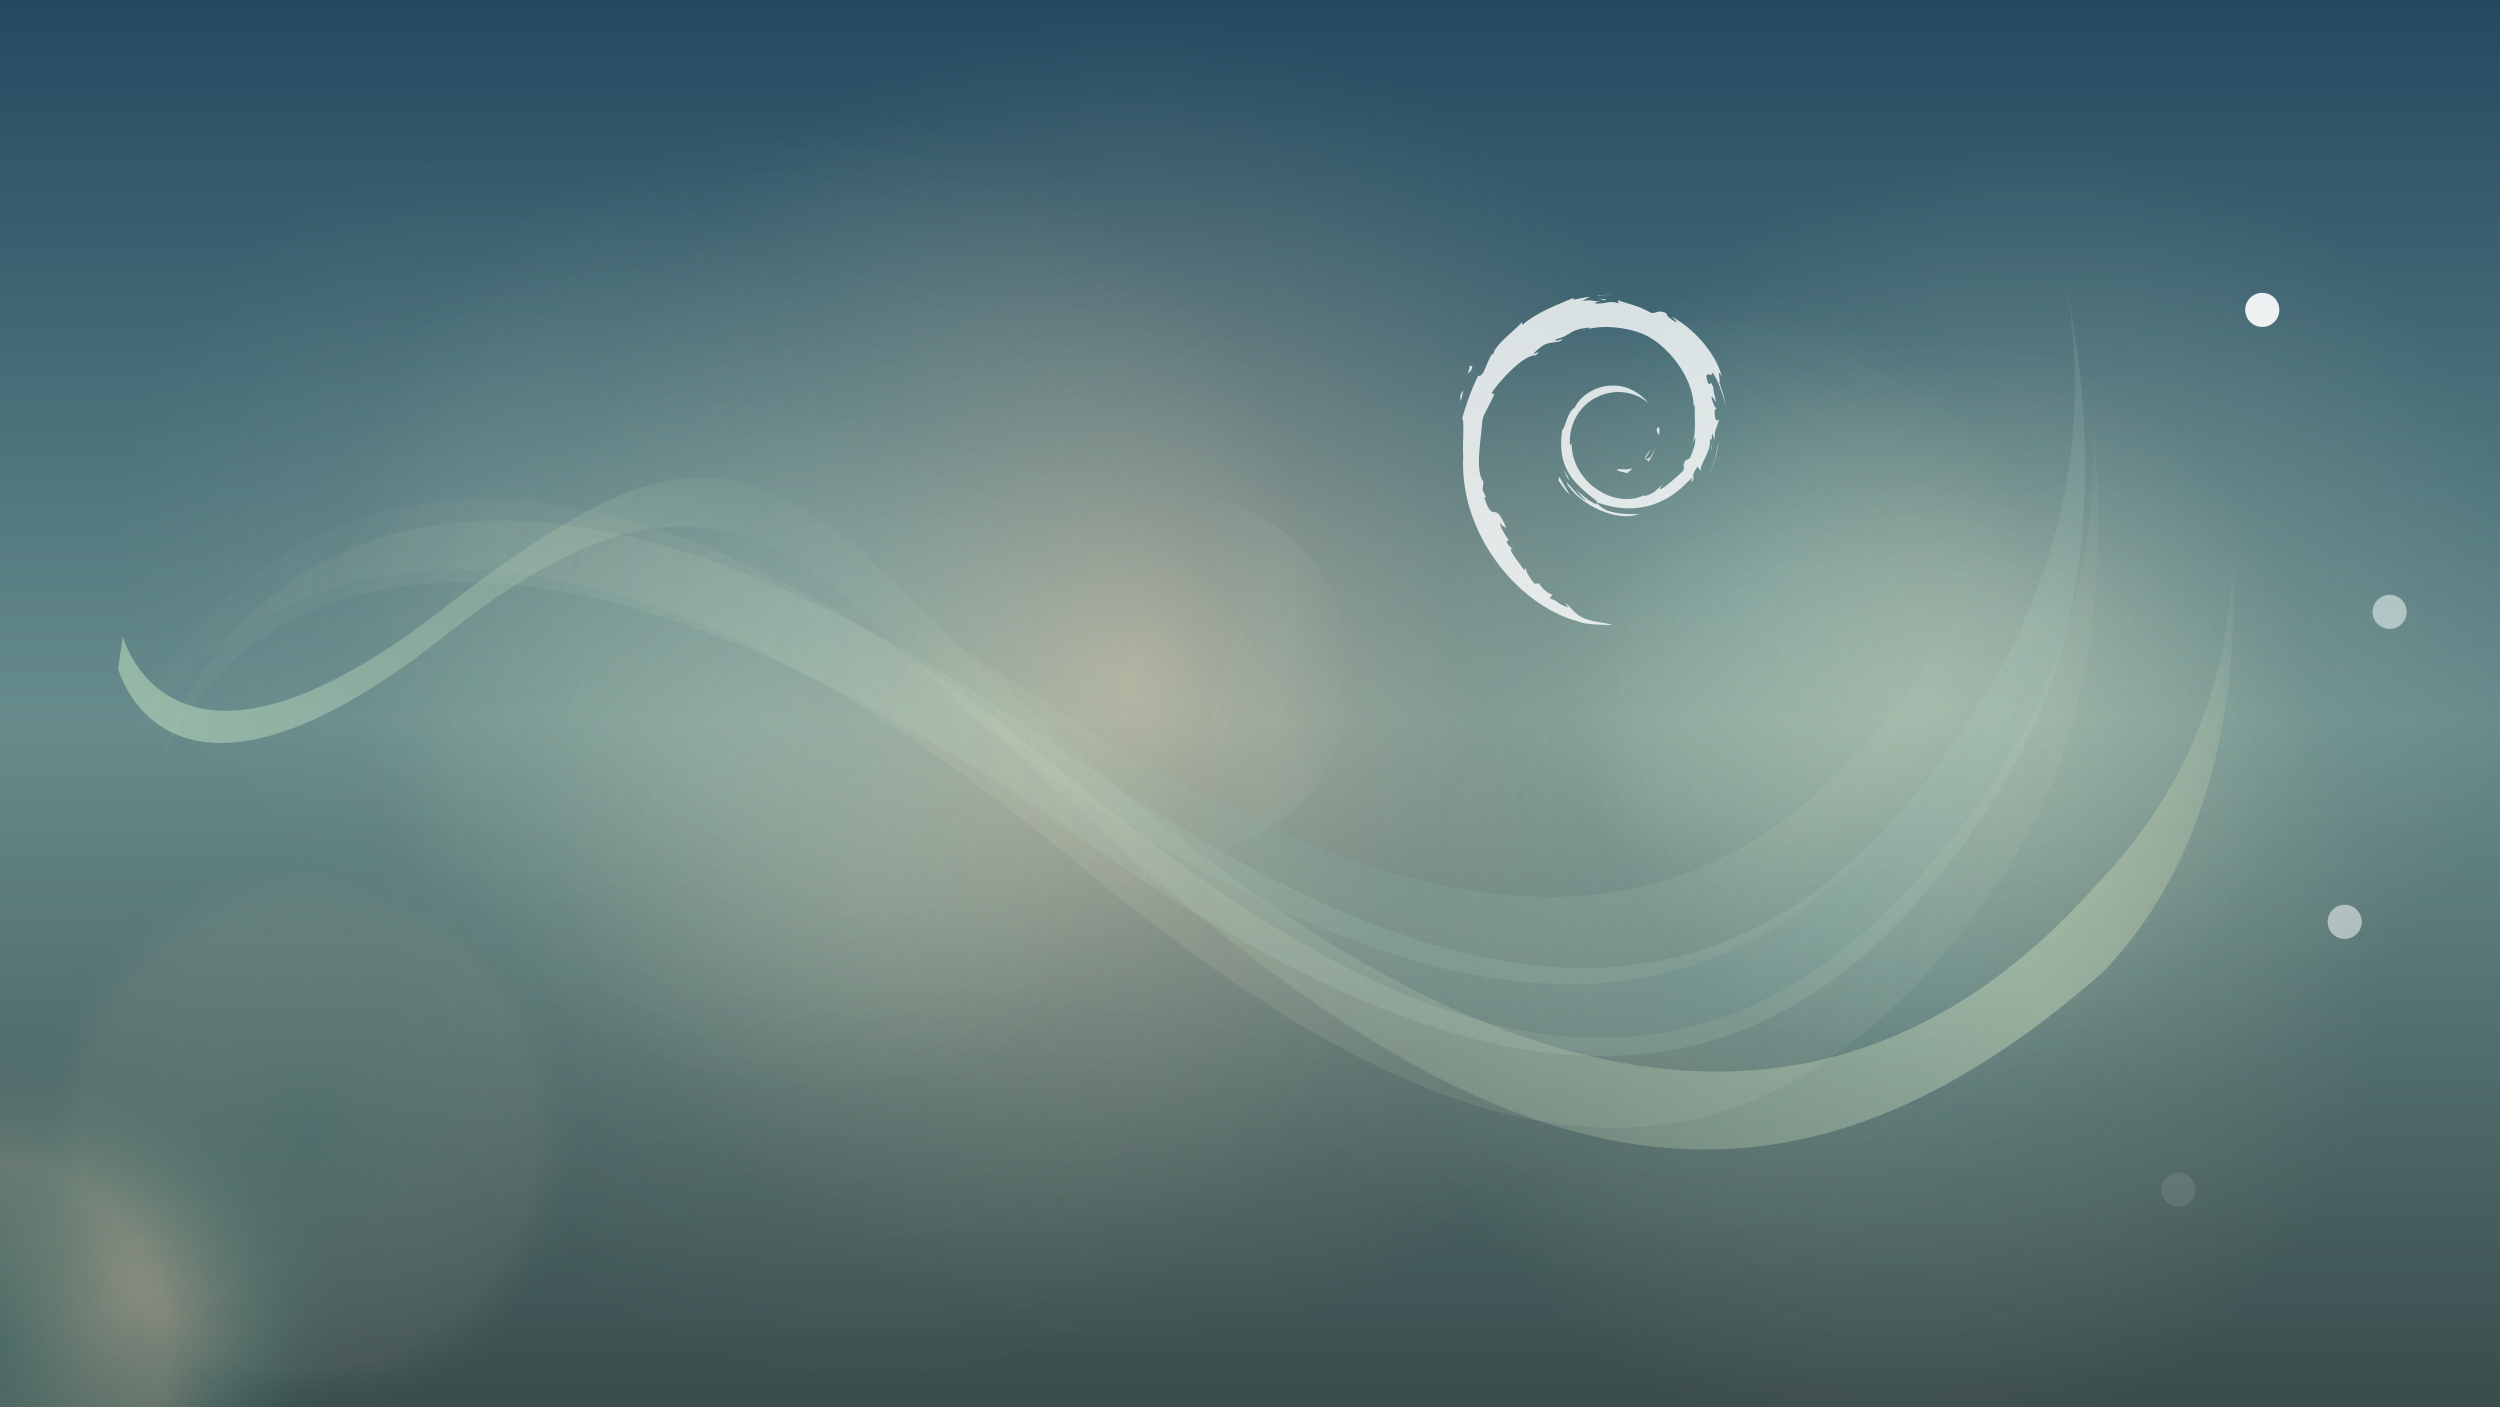
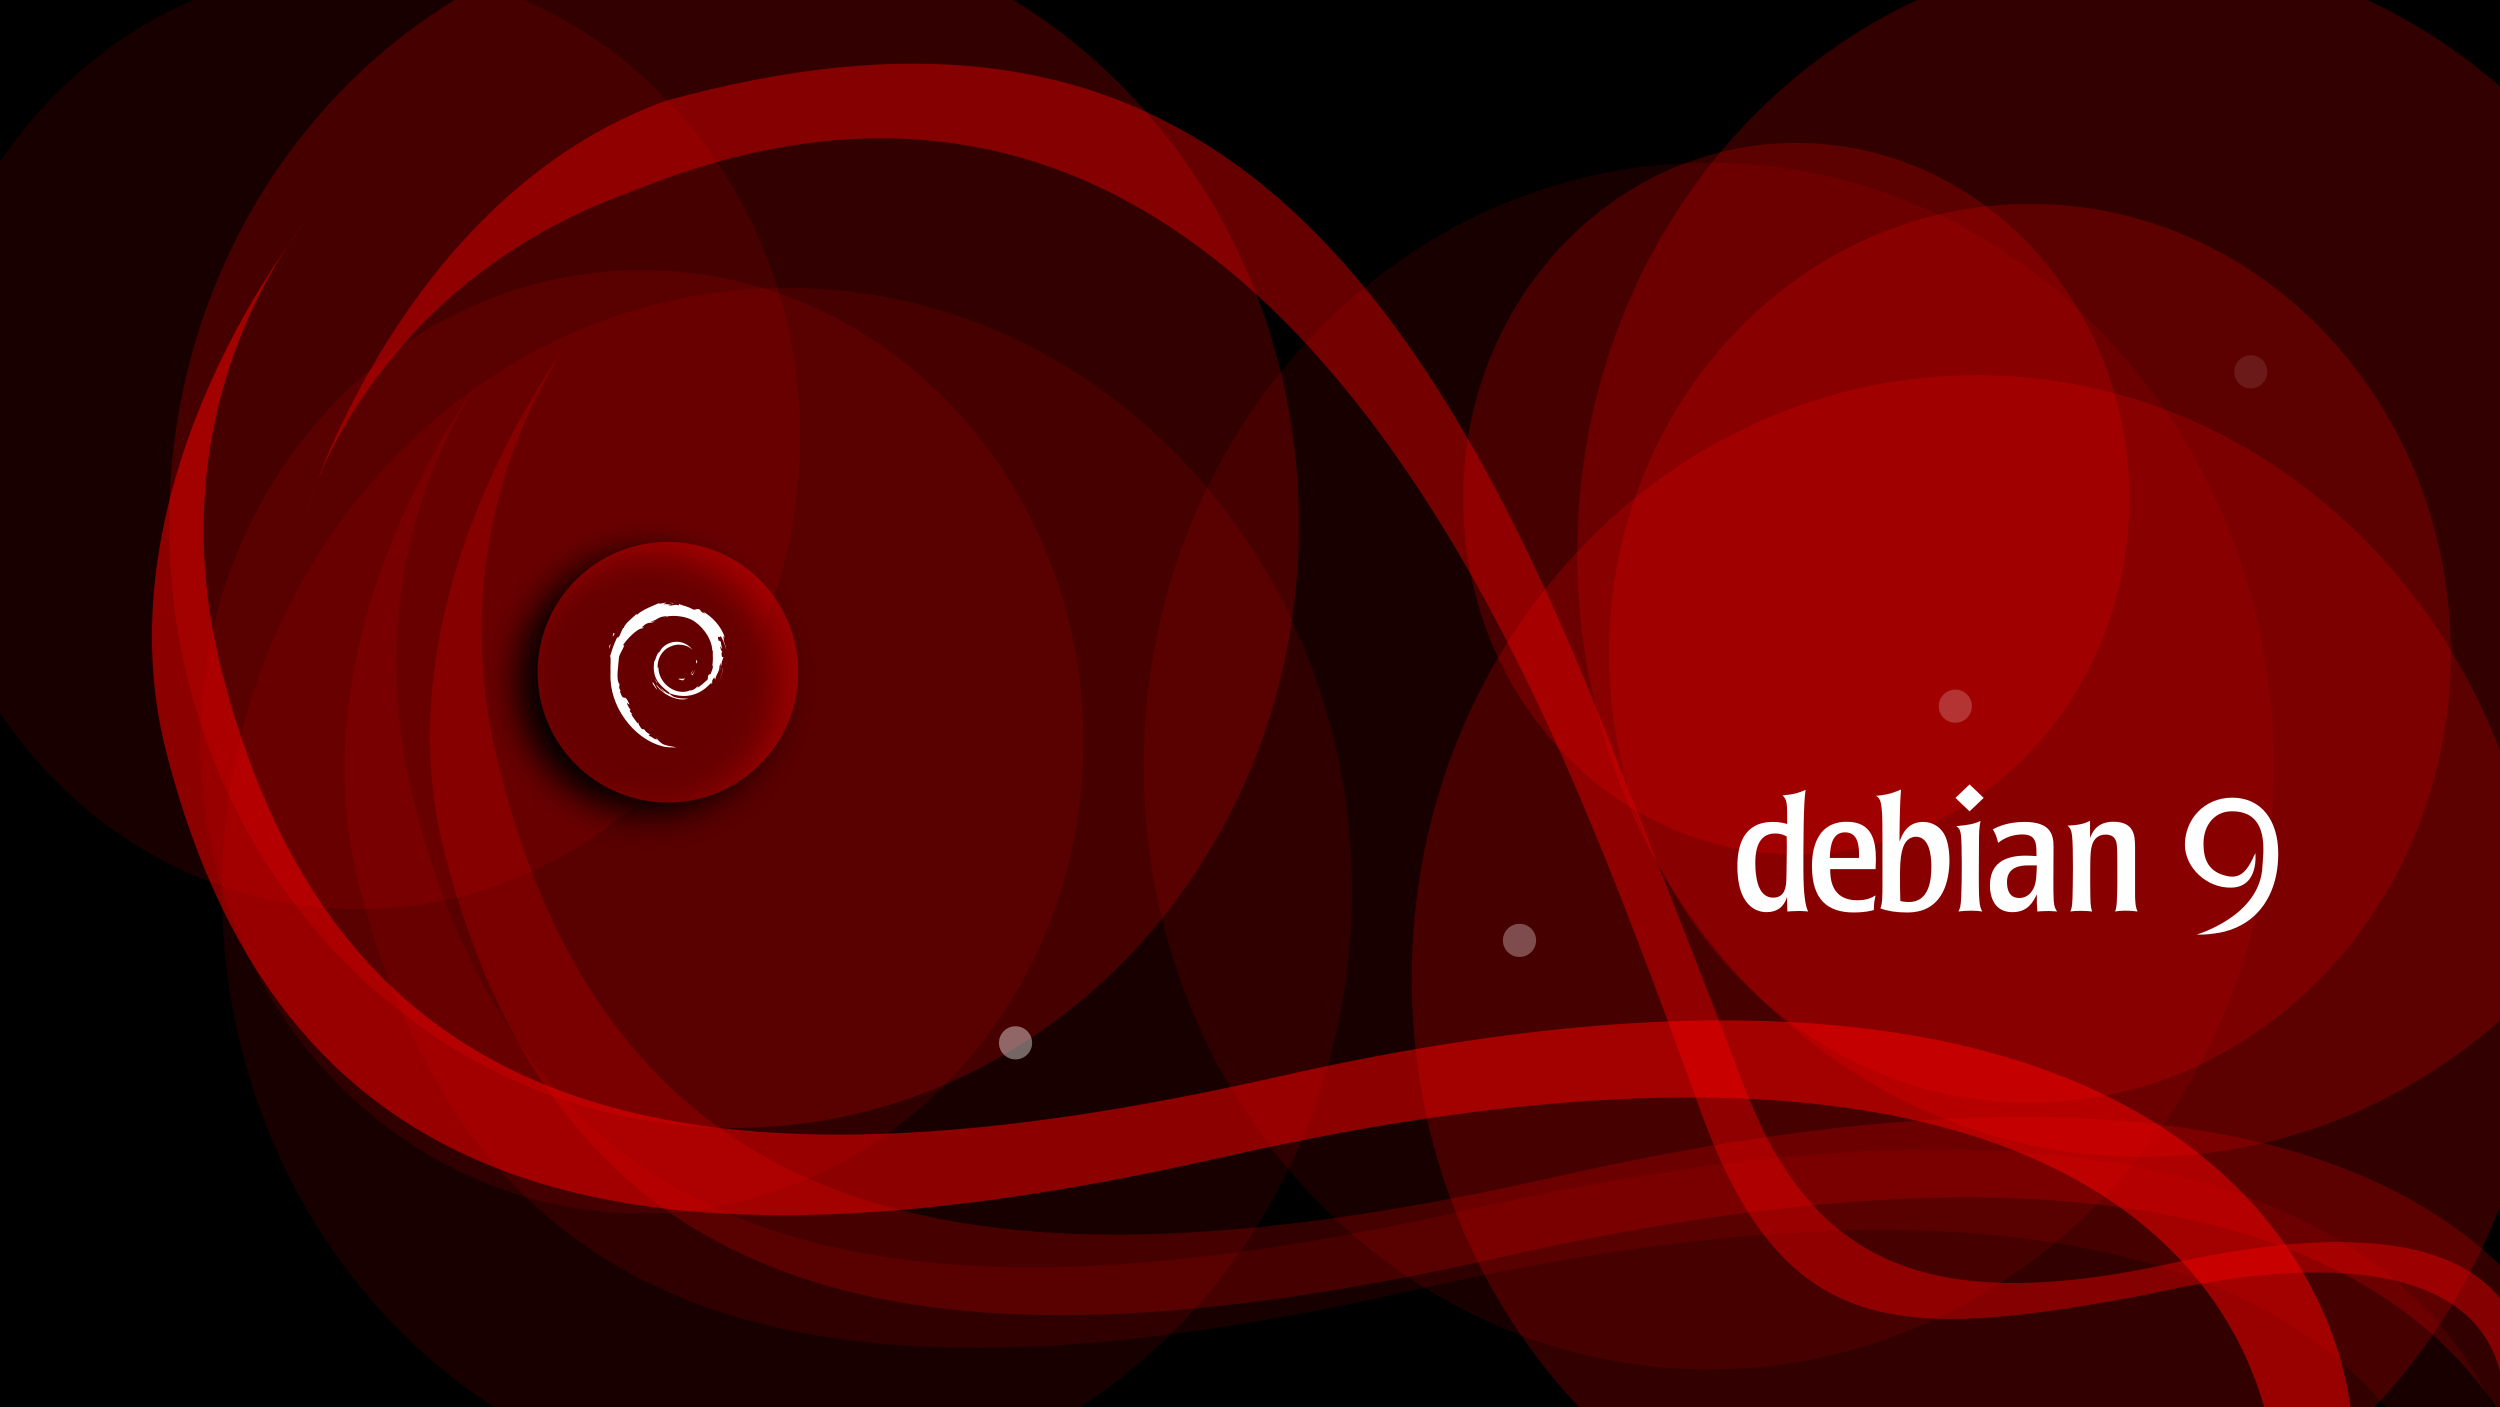
- <svg xmlns="http://www.w3.org/2000/svg" version="1.1" id="root" x="0px" y="0px" width="1920" height="1080" viewBox="0 0 1920 1080" enable-background="new 0 0 1920 1080" xml:space="preserve">
-   <defs id="defs4577" />
-   <g display="none" id="g4465" style="display:none;opacity:0.5" transform="translate(0.7542121,-0.7523034)">
-     <rect x="1020.368" y="292.374" display="inline" width="227.175" height="82.924" id="rect4467" style="display:inline;fill:none" />
-     <text transform="translate(1020.371,356.9102)" display="inline" font-size="86.625" id="text4469" style="font-size:86.625px;font-family:Poppl-Laudatio-Condensed;display:inline;fill:#ffffff">debian</text>
-     <rect x="1020.368" y="376.036" display="inline" width="134.293" height="36.896" id="rect4471" style="display:inline;fill:none" />
-     <text transform="translate(1020.371,397.5488)" display="inline" font-size="28.875" id="text4473" style="font-size:28.875px;font-family:Poppl-Laudatio-Condensed;display:inline;fill:#ffffff">GNU/Linux</text>
+ <svg xmlns="http://www.w3.org/2000/svg" version="1.1" id="root" x="0px" y="0px" width="2048" height="1152" viewBox="0 0 1920 1080" enable-background="new 0 0 1920 1080" xml:space="preserve">
+   <defs id="defs188">
+     <filter style="color-interpolation-filters:sRGB" id="filter992" x="-0.156" width="1.312" y="-0.156" height="1.312">
+       <feGaussianBlur stdDeviation="13.01" id="feGaussianBlur994" />
+     </filter>
+   </defs>
+   <g id="background" style="fill:#000000;fill-opacity:1">
+     <g id="background_1_" style="fill:#000000;fill-opacity:1">
+       <linearGradient id="SVGID_1_" gradientUnits="userSpaceOnUse" x1="-1423.411" y1="-3714.993" x2="-1423.412" y2="-2611.604" gradientTransform="translate(2381.039,3709.038)">
+         <stop offset="0" style="stop-color:#133356" id="stop6" />
+         <stop offset="0.502" style="stop-color:#7C9999" id="stop8" />
+         <stop offset="1" style="stop-color:#333333" id="stop10" />
+       </linearGradient>
+       <rect x="-9.36" y="-8.61" width="1933.976" height="1105.453" id="rect12" style="fill:#000000;fill-opacity:1" />
+     </g>
+     <g id="Layer_4" style="fill:#000000;fill-opacity:1">
+       <radialGradient id="SVGID_2_" cx="-1527.168" cy="-2837.252" r="916.006" gradientTransform="matrix(1.0299,0,0,1.0518,2440.248,3498.963)" gradientUnits="userSpaceOnUse">
+         <stop offset="0" style="stop-color:#E4C8A5;stop-opacity:0.5" id="stop16" />
+         <stop offset="0.143" style="stop-color:#AEAB93;stop-opacity:0.437" id="stop18" />
+         <stop offset="0.38" style="stop-color:#587E77;stop-opacity:0.333" id="stop20" />
+         <stop offset="0.488" style="stop-color:#366C6C;stop-opacity:0.286" id="stop22" />
+       </radialGradient>
+       <rect x="-9.36" y="-7.921" width="1933.976" height="1104.42" id="rect24" style="fill:#000000;fill-opacity:1" />
+     </g>
  </g>
-   <linearGradient id="SVGID_12_" gradientUnits="userSpaceOnUse" x1="209.129" y1="1119.168" x2="1577.872" y2="1119.168" gradientTransform="matrix(0.9907,-0.4864,0.4732,0.9638,-451.6389,-64.9346)">
-     <stop offset="0" style="stop-color:#ABCCB3;stop-opacity:0.7" id="stop4478" />
-     <stop offset="0.33" style="stop-color:#B4CFB5;stop-opacity:0.05" id="stop4480" />
-     <stop offset="0.803" style="stop-color:#C1D4B7;stop-opacity:0.5" id="stop4482" />
-     <stop offset="1" style="stop-color:#FEF9C8;stop-opacity:0" id="stop4484" />
-   </linearGradient>
-   <g id="g4799" transform="matrix(1.000005,0,0,1.000005,-0.2499979,-0.7554034)">
-     <g id="Layer_1">
-       <g id="background_1_">
-         <linearGradient gradientTransform="matrix(1,0,0,-1,2258.5,2151.398)" y2="1001.312" x2="-1297.709" y1="2199.077" x1="-1297.708" gradientUnits="userSpaceOnUse" id="SVGID_1_">
-           <stop id="stop4372" style="stop-color:#133356" offset="0" />
-           <stop id="stop4374" style="stop-color:#7C9999" offset="0.502" />
-           <stop id="stop4376" style="stop-color:#333333" offset="1" />
-         </linearGradient>
-         <rect id="rect4378" height="1200.004" width="1921.5" y="-50.564" x="0.041" style="fill:url(#SVGID_1_)" />
-       </g>
-       <g id="Layer_4">
-         <radialGradient gradientUnits="userSpaceOnUse" gradientTransform="matrix(0.9956,0,0,-1.1148,2256.859,2168.624)" r="942.224" cy="1478.511" cx="-1392.737" id="SVGID_2_">
-           <stop id="stop4382" style="stop-color:#E4C8A5;stop-opacity:0.5" offset="0" />
-           <stop id="stop4384" style="stop-color:#AEAB93;stop-opacity:0.437" offset="0.143" />
-           <stop id="stop4386" style="stop-color:#587E77;stop-opacity:0.333" offset="0.38" />
-           <stop id="stop4388" style="stop-color:#366C6C;stop-opacity:0.286" offset="0.488" />
-         </radialGradient>
-         <rect id="rect4390" height="1204.069" width="1923" y="-49.444" x="-1.459" style="fill:url(#SVGID_2_)" />
-       </g>
+   <g id="glows" transform="matrix(1.190698,0,0,1.271629,-227.9074,-141.7818)" style="opacity:1;fill:#ff0000;fill-opacity:1">
+     <radialGradient id="SVGID_3_" cx="-880.329" cy="-3202.961" r="271.44" gradientTransform="translate(2381.039,3709.038)" gradientUnits="userSpaceOnUse">
+       <stop offset="0" style="stop-color:#FFFCDD" id="stop28" />
+       <stop offset="1" style="stop-color:#FEF9C8;stop-opacity:0" id="stop30" />
+     </radialGradient>
+     <circle enable-background="new    " cx="1500.71" cy="506.077" r="271.441" id="circle32" style="opacity:0.2;fill:#ff0000;fill-opacity:1" />
+     <radialGradient id="SVGID_4_" cx="-1031.077" cy="-3296.374" r="214.852" gradientTransform="translate(2381.039,3709.038)" gradientUnits="userSpaceOnUse">
+       <stop offset="0" style="stop-color:#99CCCC" id="stop35" />
+       <stop offset="1" style="stop-color:#FEF9C8;stop-opacity:0" id="stop37" />
+     </radialGradient>
+     <circle enable-background="new    " cx="1349.963" cy="412.664" r="214.853" id="circle39" style="opacity:0.2;fill:#ff0000;fill-opacity:1" />
+     <radialGradient id="SVGID_5_" cx="-1958.456" cy="-3333.318" r="284.85" gradientTransform="translate(2381.039,3709.038)" gradientUnits="userSpaceOnUse">
+       <stop offset="0" style="stop-color:#FFFCDD" id="stop42" />
+       <stop offset="1" style="stop-color:#FEF9C8;stop-opacity:0" id="stop44" />
+     </radialGradient>
+     <circle enable-background="new    " cx="422.583" cy="375.72" r="284.85" id="circle46" style="opacity:0.1;fill:#ff0000;fill-opacity:1" />
+     <radialGradient id="SVGID_6_" cx="-1775.687" cy="-3149.533" r="284.85" gradientTransform="translate(2381.039,3709.038)" gradientUnits="userSpaceOnUse">
+       <stop offset="0" style="stop-color:#FFFCDD" id="stop49" />
+       <stop offset="1" style="stop-color:#FEF9C8;stop-opacity:0" id="stop51" />
+     </radialGradient>
+     <circle enable-background="new    " cx="605.352" cy="559.505" r="284.85" id="circle53" style="opacity:0.1;fill:#ff0000;fill-opacity:1" />
+     <radialGradient id="SVGID_7_" cx="-1682.033" cy="-3059.282" r="364.403" gradientTransform="translate(2381.039,3709.038)" gradientUnits="userSpaceOnUse">
+       <stop offset="0" style="stop-color:#FFFCDD" id="stop56" />
+       <stop offset="1" style="stop-color:#FEF9C8;stop-opacity:0" id="stop58" />
+     </radialGradient>
+     <circle enable-background="new    " cx="699.006" cy="649.756" r="364.403" id="circle60" style="opacity:0.1;fill:#ff0000;fill-opacity:1" />
+     <radialGradient id="SVGID_8_" cx="-1087.554" cy="-3134.885" r="364.402" gradientTransform="translate(2381.039,3709.038)" gradientUnits="userSpaceOnUse">
+       <stop offset="0" style="stop-color:#FFFCDD" id="stop63" />
+       <stop offset="1" style="stop-color:#FEF9C8;stop-opacity:0" id="stop65" />
+     </radialGradient>
+     <path enable-background="new    " d="m 1293.485,209.751 c 201.253,0 364.401,163.145 364.401,364.402 0,201.259 -163.148,364.401 -364.401,364.401 -201.253,0 -364.402,-163.146 -364.402,-364.399 0,-201.257 163.149,-364.404 364.402,-364.404 z" id="path67" style="opacity:0.1;fill:#ff0000;fill-opacity:1" />
+     <radialGradient id="SVGID_9_" cx="-1716.201" cy="-3280.709" r="364.402" gradientTransform="translate(2381.039,3709.038)" gradientUnits="userSpaceOnUse">
+       <stop offset="0" style="stop-color:#99CCCC" id="stop70" />
+       <stop offset="1" style="stop-color:#FEF9C8;stop-opacity:0" id="stop72" />
+     </radialGradient>
+     <circle enable-background="new    " cx="664.839" cy="428.329" r="364.402" id="circle74" style="opacity:0.2;fill:#ff0000;fill-opacity:1" />
+     <radialGradient id="SVGID_10_" cx="-807.9" cy="-3263.21" r="364.403" gradientTransform="translate(2381.039,3709.038)" gradientUnits="userSpaceOnUse">
+       <stop offset="0" style="stop-color:#FFFCDD" id="stop77" />
+       <stop offset="1" style="stop-color:#FEF9C8;stop-opacity:0" id="stop79" />
+     </radialGradient>
+     <circle enable-background="new    " cx="1573.139" cy="445.828" r="364.403" id="circle81" style="opacity:0.2;fill:#ff0000;fill-opacity:1" />
+     <radialGradient id="SVGID_11_" cx="-914.674" cy="-3006.559" r="364.402" gradientTransform="translate(2381.039,3709.038)" gradientUnits="userSpaceOnUse">
+       <stop offset="0" style="stop-color:#99CCCC" id="stop84" />
+       <stop offset="1" style="stop-color:#FEF9C8;stop-opacity:0" id="stop86" />
+     </radialGradient>
+     <circle enable-background="new    " cx="1466.365" cy="702.48" r="364.402" id="circle88" style="opacity:0.2;fill:#ff0000;fill-opacity:1" />
+   </g>
+   <g id="octopus_1_" style="fill:#ff0000;fill-opacity:1">
+     <radialGradient id="SVGID_12_" cx="13584.957" cy="3721.352" r="684.922" gradientTransform="rotate(180,7343.162,2240.189)" gradientUnits="userSpaceOnUse">
+       <stop offset="0" style="stop-color:#BCCCB3" id="stop92" />
+       <stop offset="1" style="stop-color:#FEF9C8;stop-opacity:0" id="stop94" />
+     </radialGradient>
+     <path enable-background="new    " d="m 383.459,270.992 c 0,0 -161.611,198.069 -107.826,408.315 90.922,355.392 366.209,412.201 812.128,311.096 785.779,-178.168 812.933,219.711 807.101,256.653 l 42.657,-61.847 C 1943.352,1148.267 1916.192,750.395 1130.42,928.555 684.498,1029.661 409.211,972.856 318.292,617.46 264.508,407.218 383.459,270.992 383.459,270.992" id="path96" style="opacity:0.1;fill:#ff0000;fill-opacity:1" />
+     <radialGradient id="SVGID_13_" cx="13381.236" cy="3981.431" r="1372.653" gradientTransform="rotate(180,7343.162,2240.189)" gradientUnits="userSpaceOnUse">
+       <stop offset="0" style="stop-color:#BCCCB3" id="stop99" />
+       <stop offset="1" style="stop-color:#FEF9C8;stop-opacity:0" id="stop101" />
+     </radialGradient>
+     <path enable-background="new    " d="m 235.482,169.127 c 0,0 -161.611,198.072 -107.828,408.317 90.921,355.39 366.207,412.199 812.131,311.095 785.769,-178.168 812.931,219.709 807.098,256.652 l 55.174,-5.571 C 1829.435,1077.132 1768.213,648.53 982.444,826.692 536.521,927.798 261.235,870.987 170.316,515.596 116.531,305.353 235.482,169.127 235.482,169.127" id="path103" style="opacity:0.5;fill:#ff0000;fill-opacity:1" />
+     <radialGradient id="SVGID_14_" cx="13519.34" cy="3746.436" r="684.921" gradientTransform="rotate(180,7343.162,2240.189)" gradientUnits="userSpaceOnUse">
+       <stop offset="0" style="stop-color:#BCCCB3" id="stop106" />
+       <stop offset="1" style="stop-color:#FEF9C8;stop-opacity:0" id="stop108" />
+     </radialGradient>
+     <path enable-background="new    " d="m 449.079,245.911 c 0,0 -161.611,198.073 -107.828,408.314 90.922,355.394 366.208,412.199 812.128,311.096 785.771,-178.162 812.933,219.709 807.1,256.651 l 42.658,-61.839 C 2008.97,1123.191 1981.81,725.311 1196.038,903.479 750.117,1004.585 474.83,947.774 383.911,592.384 330.127,382.135 449.079,245.911 449.079,245.911" id="path110" style="opacity:0.2;fill:#ff0000;fill-opacity:1" />
+     <linearGradient id="SVGID_15_" gradientUnits="userSpaceOnUse" x1="12747.42" y1="3910.324" x2="14452.203" y2="3910.324" gradientTransform="rotate(180,7343.162,2240.189)">
+       <stop offset="0" style="stop-color:#ABCCB3;stop-opacity:0.7" id="stop113" />
+       <stop offset="0.33" style="stop-color:#B4CFB5;stop-opacity:0.05" id="stop115" />
+       <stop offset="0.803" style="stop-color:#C1D4B7;stop-opacity:0.5" id="stop117" />
+       <stop offset="1" style="stop-color:#FEF9C8;stop-opacity:0" id="stop119" />
+     </linearGradient>
+     <path enable-background="new    " d="m 234.122,395.557 c 0,0 46.072,-174.883 250.301,-248.261 380.134,-155.523 599.966,158.606 731.945,472.082 11.666,27.705 40.83,97.698 88.949,231.851 63.561,177.193 150.193,179.351 342.267,143.215 296.29,-67.183 276.379,82.848 274.173,96.779 l 16.085,-23.315 c 2.208,-13.928 22.115,-163.959 -274.173,-96.784 -183.259,39.2 -272.41,-1.188 -323.818,-135.941 C 1288.439,700.437 1285.274,695.391 1236.78,571.259 1070.404,145.353 879.534,-23.687 511.697,77.291 307.473,150.671 234.122,395.557 234.122,395.557" id="path121" style="opacity:0.4;fill:#ff0000;fill-opacity:1" />
+   </g>
+   <g id="rounds">
+     <path stroke-miterlimit="10" d="M 1234.628,684.753" id="path124" style="fill:none;stroke:#ffffff;stroke-width:2;stroke-miterlimit:10" />
+     <circle enable-background="new    " cx="1166.981" cy="722.208" r="12.742" id="circle126" style="opacity:0.3;fill:#ffffff" />
+     <circle enable-background="new    " cx="1501.709" cy="542.349" r="12.744" id="circle128" style="opacity:0.2;fill:#ffffff" />
+     <circle enable-background="new    " cx="1728.585" cy="285.548" r="12.742" id="circle130" style="opacity:0.1;fill:#ffffff" />
+     <circle enable-background="new    " cx="779.931" cy="800.892" r="12.743" id="circle132" style="opacity:0.4;fill:#ffffff" />
+   </g>
+   <circle style="opacity:1;fill:#000000;fill-opacity:1;stroke-width:0.7;filter:url(#filter992)" id="circle135-3" r="100.076" cy="524.412" cx="497.669" enable-background="new    " />
+   <circle style="opacity:0.4;fill:#fe0000;stroke-width:0.7;fill-opacity:1" id="circle135" r="100.076" cy="516.28" cx="512.941" enable-background="new    " />
+   <g enable-background="new    " id="logo_1_" transform="matrix(0.7,0,0,0.7,153.8823,154.884)">
+     <path style="fill:#ffffff" id="path138" d="m 525.504,523.351 c -2.653,0.029 0.502,1.357 3.967,1.893 0.96,-0.75 1.823,-1.502 2.596,-2.239 -2.153,0.533 -4.348,0.547 -6.563,0.346" />
+     <path style="fill:#ffffff" id="path140" d="m 539.746,519.8 c 1.59,-2.186 2.735,-4.57 3.139,-7.038 -0.357,1.762 -1.309,3.273 -2.207,4.881 -4.962,3.133 -0.467,-1.847 -0.013,-3.747 -5.321,6.715 -0.726,4.026 -0.919,5.904" />
+     <path style="fill:#ffffff" id="path142" d="m 545.007,506.114 c 0.323,-4.777 -0.938,-3.261 -1.356,-1.445 0.486,0.261 0.879,3.372 1.356,1.445" />
+     <path style="fill:#ffffff" id="path144" d="m 515.438,440.791 c 1.418,0.261 3.062,0.45 2.825,0.791 1.553,-0.348 1.906,-0.654 -2.825,-0.791" />
+     <path style="fill:#ffffff" id="path146" d="m 518.265,441.578 -0.992,0.215 0.93,-0.094 0.062,-0.121" />
+     <path style="fill:#ffffff" id="path148" d="m 562.436,507.93 c 0.15,4.286 -1.255,6.376 -2.532,10.063 l -2.288,1.147 c -1.885,3.65 0.182,2.327 -1.156,5.212 -2.937,2.612 -8.891,8.155 -10.794,8.659 -1.398,-0.032 0.95,-1.646 1.245,-2.277 -3.919,2.693 -3.139,4.036 -9.15,5.683 l -0.178,-0.392 c -14.795,6.962 -35.342,-6.825 -35.078,-25.651 -0.155,1.194 -0.448,0.896 -0.777,1.375 -0.763,-9.683 4.476,-19.405 13.306,-23.385 8.649,-4.274 18.775,-2.532 24.944,3.25 -3.395,-4.451 -10.159,-9.176 -18.167,-8.73 -7.849,0.139 -15.208,5.125 -17.648,10.538 -4.028,2.532 -4.49,9.761 -6.241,11.082 -2.368,17.334 4.436,24.82 15.934,33.635 1.803,1.229 0.507,1.401 0.75,2.33 -3.829,-1.785 -7.312,-4.487 -10.188,-7.793 1.526,2.23 3.18,4.395 5.303,6.096 -3.604,-1.215 -8.415,-8.729 -9.819,-9.03 6.209,11.12 25.175,19.503 35.125,15.333 -4.602,0.173 -10.442,0.096 -15.616,-1.816 -2.167,-1.114 -5.124,-3.423 -4.597,-3.859 13.563,5.064 27.564,3.829 39.306,-5.572 2.988,-2.327 6.251,-6.279 7.191,-6.333 -1.418,2.128 0.243,1.025 -0.848,2.903 2.972,-4.8 -1.293,-1.954 3.07,-8.283 l 1.605,2.219 c -0.603,-3.99 4.957,-8.819 4.388,-15.119 1.277,-1.924 1.418,2.078 0.062,6.502 1.876,-4.917 0.5,-5.693 0.977,-9.762 0.514,1.362 1.201,2.815 1.56,4.253 -1.224,-4.755 1.244,-8 1.862,-10.755 -0.607,-0.266 -1.884,2.092 -2.178,-3.508 0.043,-2.439 0.68,-1.277 0.923,-1.881 -0.475,-0.275 -1.73,-2.145 -2.492,-5.731 0.548,-0.838 1.479,2.181 2.229,2.302 -0.48,-2.848 -1.315,-5.017 -1.354,-7.204 -2.205,-4.598 -0.783,0.619 -2.566,-1.966 -2.34,-7.311 1.941,-1.692 2.24,-5.012 3.544,5.144 5.569,13.112 6.501,16.421 -0.708,-4.027 -1.843,-7.92 -3.257,-11.703 1.073,0.465 -1.744,-8.285 1.397,-2.492 -3.343,-12.336 -14.35,-23.867 -24.461,-29.268 1.236,1.13 2.803,2.551 2.249,2.774 -5.044,-2.99 -4.153,-3.227 -4.88,-4.494 -4.101,-1.672 -4.36,0.139 -7.068,0.008 -7.725,-4.103 -9.215,-3.667 -16.324,-6.23 l 0.321,1.519 c -5.12,-1.711 -5.964,0.635 -11.492,0.006 -0.335,-0.263 1.774,-0.952 3.509,-1.203 -4.95,0.654 -4.719,-0.976 -9.555,0.182 1.191,-0.831 2.45,-1.397 3.727,-2.103 -4.031,0.251 -9.634,2.346 -7.908,0.426 -6.583,2.938 -18.267,7.068 -24.828,13.216 l -0.206,-1.376 c -3.014,3.61 -13.104,10.771 -13.915,15.454 l -0.796,0.182 c -1.559,2.654 -2.572,5.652 -3.821,8.367 -2.045,3.486 -2.999,1.342 -2.705,1.883 -4.024,8.163 -6.018,15.009 -7.751,20.639 1.235,1.84 0.03,11.068 0.496,18.451 -2.014,36.477 25.605,71.918 55.802,80.09 4.424,1.594 10.998,1.529 16.604,1.681 -6.607,-1.884 -7.459,-0.993 -13.894,-3.247 -4.639,-2.186 -5.657,-4.681 -8.946,-7.534 l 1.301,2.294 c -6.445,-2.284 -3.748,-2.819 -8.995,-4.481 l 1.395,-1.806 c -2.086,-0.159 -5.529,-3.519 -6.474,-5.389 l -2.289,0.099 c -2.743,-3.384 -4.211,-5.831 -4.103,-7.724 l -0.749,1.315 c -0.83,-1.438 -10.106,-12.704 -5.289,-10.086 -0.896,-0.816 -2.087,-1.32 -3.379,-3.665 l 0.988,-1.115 c -2.321,-2.977 -4.272,-6.792 -4.112,-8.076 1.236,1.671 2.088,1.978 2.938,2.265 -5.854,-14.5 -6.178,-0.791 -10.596,-14.761 l 0.938,-0.072 c -0.709,-1.087 -1.154,-2.254 -1.727,-3.412 l 0.412,-4.063 c -4.203,-4.859 -1.175,-20.679 -0.567,-29.352 0.421,-3.531 3.504,-7.285 5.853,-13.183 l -1.433,-0.25 c 2.734,-4.767 15.633,-19.181 21.61,-18.447 2.896,-3.625 -0.578,-0.018 -1.146,-0.924 6.359,-6.583 8.361,-4.639 12.646,-5.831 4.633,-2.738 -3.969,1.073 -1.772,-1.038 8,-2.046 5.661,-4.638 16.102,-5.685 1.1,0.628 -2.552,0.961 -3.463,1.772 6.663,-3.26 21.084,-2.521 30.447,1.804 10.871,5.083 23.074,20.097 23.558,34.223 l 0.547,0.141 c -0.273,5.614 0.869,12.111 -1.114,18.081 l 1.321,-2.806" />
+     <path style="fill:#ffffff" id="path150" d="m 496.537,526.989 -0.374,1.86 c 1.743,2.37 3.129,4.939 5.355,6.784 -1.603,-3.119 -2.79,-4.41 -4.981,-8.644" />
+     <path style="fill:#ffffff" id="path152" d="m 500.655,526.832 c -0.915,-1.025 -1.473,-2.248 -2.086,-3.468 0.588,2.157 1.787,3.992 2.9,5.889 l -0.814,-2.421" />
+     <path style="fill:#ffffff" id="path154" d="m 573.625,510.97 -0.385,0.979 c -0.708,5.08 -2.256,10.104 -4.629,14.758 2.614,-4.913 4.298,-10.287 5.014,-15.737" />
+     <path style="fill:#ffffff" id="path156" d="m 515.965,439.515 c 1.803,-0.66 4.409,-0.358 6.317,-0.791 -2.486,0.213 -4.957,0.338 -7.392,0.639 l 1.075,0.152" />
+     <path style="fill:#ffffff" id="path158" d="m 452.966,473.019 c 0.414,3.827 -2.88,5.311 0.724,2.78 1.939,-4.353 -0.747,-1.197 -0.724,-2.78" />
+     <path style="fill:#ffffff" id="path160" d="m 448.724,490.734 c 0.831,-2.551 0.99,-4.08 1.308,-5.561 -2.305,2.938 -1.067,3.562 -1.308,5.561" />
+   </g>
+   <g id="debian_1_" transform="matrix(1.223404,0,0,1.168392,-400.9129,-133.714)">
+     <g id="g163">
+       <path d="m 1449.401,671.188 c -0.101,0.11 -0.101,17.342 -0.319,21.84 -0.21,3.636 -0.536,11.449 -8.242,11.449 -7.924,0 -9.851,-9.099 -10.49,-13.06 -0.751,-4.387 -0.751,-8.032 -0.751,-9.631 0,-5.138 0.321,-19.485 12.417,-19.485 3.643,0 5.676,1.073 7.281,1.924 z m -31.041,12.636 c 0,30.186 16.057,30.186 18.41,30.186 6.637,0 10.921,-3.643 12.74,-9.955 l 0.216,9.523 c 2.032,-0.103 4.071,-0.318 7.389,-0.318 1.178,0 2.134,0 2.998,0.106 0.857,0 1.712,0.105 2.677,0.212 -1.715,-3.421 -2.998,-11.125 -2.998,-27.832 0,-16.267 0,-43.778 1.394,-52.131 -3.853,1.823 -7.176,3.002 -14.455,3.642 2.895,3.104 2.895,4.711 2.895,18.834 -2.031,-0.638 -4.604,-1.39 -8.991,-1.39 -19.17,0.004 -22.275,16.7 -22.275,29.123" id="path165" style="fill:#ffffff" />
+       <path d="m 1476.411,678.358 c 0.106,-8.883 1.932,-16.803 9.529,-16.803 8.353,0 8.988,9.2 8.776,16.803 z m 28.902,1.075 c 0,-12.524 -2.457,-24.836 -18.297,-24.836 -21.839,0 -21.839,24.198 -21.839,29.33 0,21.733 9.74,30.294 26.115,30.294 7.276,0 10.811,-1.065 12.74,-1.606 -0.103,-3.853 0.426,-6.313 1.072,-9.629 -2.248,1.394 -5.139,3.213 -11.564,3.213 -16.699,0 -16.914,-15.208 -16.914,-20.448 h 28.479 l 0.208,-6.318" id="path167" style="fill:#ffffff" />
+       <path d="m 1540.139,684.035 c 0,9.954 -1.818,23.334 -14.235,23.334 -1.719,0 -3.854,-0.322 -5.247,-0.644 -0.216,-3.853 -0.216,-10.488 -0.216,-18.195 0,-9.206 0.959,-14.016 1.715,-16.379 2.248,-7.598 7.277,-7.702 8.242,-7.702 8.136,0 9.741,11.238 9.741,19.586 z m -30.721,11.668 c 0,7.922 0,12.416 -1.285,15.842 4.389,1.715 9.848,2.676 16.381,2.676 4.172,0 16.271,0 22.799,-13.379 3.105,-6.207 4.175,-14.561 4.175,-20.875 0,-3.858 -0.427,-12.311 -3.534,-17.665 -2.995,-5.027 -7.814,-7.597 -12.949,-7.597 -10.274,0 -13.269,8.563 -14.874,12.951 0,-5.455 0.103,-24.511 0.956,-34.252 -6.955,3.213 -11.242,3.741 -15.841,4.172 4.178,1.713 4.178,8.782 4.178,31.795 v 26.332" id="path169" style="fill:#ffffff" />
+       <path d="m 1572.065,713.578 c -2.143,-0.318 -3.645,-0.535 -6.746,-0.535 -3.423,0 -5.779,0.217 -8.243,0.535 1.073,-2.033 1.499,-2.998 1.82,-9.949 0.427,-9.53 0.535,-35.012 -0.213,-40.364 -0.538,-4.069 -1.498,-4.711 -2.996,-5.776 8.776,-0.859 11.234,-1.498 15.305,-3.425 -0.853,4.707 -0.967,7.071 -0.967,14.238 -0.212,36.929 -0.319,40.886 2.04,45.276" id="path171" style="fill:#ffffff" />
+       <path d="m 1606.345,683.281 c -0.218,6.747 -0.323,11.458 -2.145,15.206 -2.251,4.818 -5.996,6.209 -8.776,6.209 -6.43,0 -7.818,-5.348 -7.818,-10.594 0,-10.062 8.997,-10.815 13.057,-10.815 h 5.686 v -0.006 0 z m -29.443,13.17 c 0,6.745 2.035,13.483 8.032,16.379 2.675,1.18 5.351,1.18 6.209,1.18 9.849,0 13.164,-7.284 15.201,-11.778 -0.105,4.711 0,7.599 0.318,11.347 1.928,-0.103 3.854,-0.318 7.07,-0.318 1.82,0 3.528,0.216 5.348,0.318 -1.179,-1.816 -1.819,-2.892 -2.143,-7.063 -0.213,-4.066 -0.213,-8.136 -0.213,-13.808 l 0.104,-21.838 c 0,-8.142 -2.141,-16.168 -18.201,-16.168 -10.592,0 -16.803,3.213 -19.909,4.819 1.286,2.354 2.362,4.386 3.32,8.992 4.183,-3.642 9.637,-5.569 15.199,-5.569 8.891,0 8.891,5.895 8.891,14.239 -2.033,-0.104 -3.746,-0.317 -6.64,-0.317 -13.593,-10e-4 -22.586,5.238 -22.586,19.585" id="path173" style="fill:#ffffff" />
+       <path d="m 1668,702.981 c 0.105,3.64 0.105,7.494 1.602,10.599 -2.359,-0.218 -3.747,-0.537 -8.137,-0.537 -2.569,0 -3.956,0.221 -5.995,0.537 0.427,-1.394 0.645,-1.923 0.862,-3.746 0.318,-2.459 0.538,-10.707 0.538,-13.599 v -11.56 c 0,-5.032 0,-12.314 -0.33,-14.879 -0.215,-1.815 -0.743,-6.745 -6.958,-6.745 -6.102,0 -8.132,4.495 -8.885,8.135 -0.853,3.744 -0.853,7.815 -0.853,23.657 0.101,13.703 0.101,14.982 1.174,18.732 -1.819,-0.212 -4.069,-0.423 -7.273,-0.423 -2.572,0 -4.287,0.101 -6.421,0.423 0.75,-1.714 1.179,-2.57 1.391,-8.562 0.219,-5.894 0.646,-34.795 -0.324,-41.642 -0.532,-4.178 -1.606,-5.138 -2.779,-6.211 8.674,-0.429 11.452,-1.819 14.131,-3.213 v 11.344 c 1.283,-3.319 3.959,-10.708 14.664,-10.708 13.385,0 13.487,9.741 13.596,16.165 v 32.233" id="path175" style="fill:#ffffff" />
+       <path d="m 1572.969,638.913 -8.868,8.861 -8.86,-8.861 8.86,-8.861 8.868,8.861" id="path177" style="fill:#ffffff" />
    </g>
-     <g id="glows">
-       <radialGradient gradientUnits="userSpaceOnUse" gradientTransform="matrix(1,0,0,-1,2258.5,2151.398)" r="279.209" cy="1608.894" cx="-766.473" id="SVGID_3_">
-         <stop id="stop4394" style="stop-color:#FFFCDD" offset="0" />
-         <stop id="stop4396" style="stop-color:#FEF9C8;stop-opacity:0" offset="1" />
-       </radialGradient>
-       <circle id="circle4398" r="279.209" cy="542.505" cx="1492.027" enable-background="new    " style="opacity:0.2;fill:url(#SVGID_3_)" />
-       <radialGradient gradientUnits="userSpaceOnUse" gradientTransform="matrix(1,0,0,-1,2258.5,2151.398)" r="221" cy="1704.98" cx="-921.535" id="SVGID_4_">
-         <stop id="stop4401" style="stop-color:#99CCCC" offset="0" />
-         <stop id="stop4403" style="stop-color:#FEF9C8;stop-opacity:0" offset="1" />
-       </radialGradient>
-       <circle id="circle4405" r="221.001" cy="446.418" cx="1336.965" enable-background="new    " style="opacity:0.2;fill:url(#SVGID_4_)" />
-       <radialGradient gradientUnits="userSpaceOnUse" gradientTransform="matrix(1,0,0,-1,2258.5,2151.398)" r="293.002" cy="1742.981" cx="-1875.459" id="SVGID_5_">
-         <stop id="stop4408" style="stop-color:#FFFCDD" offset="0" />
-         <stop id="stop4410" style="stop-color:#FEF9C8;stop-opacity:0" offset="1" />
-       </radialGradient>
-       <circle id="circle4412" r="293.002" cy="408.417" cx="383.041" enable-background="new    " style="opacity:0.1;fill:url(#SVGID_5_)" />
-       <radialGradient gradientUnits="userSpaceOnUse" gradientTransform="matrix(1,0,0,-1,2258.5,2151.398)" r="293.002" cy="1553.937" cx="-1687.459" id="SVGID_6_">
-         <stop id="stop4415" style="stop-color:#FFFCDD" offset="0" />
-         <stop id="stop4417" style="stop-color:#FEF9C8;stop-opacity:0" offset="1" />
-       </radialGradient>
-       <circle id="circle4419" r="293.002" cy="597.462" cx="571.041" enable-background="new    " style="opacity:0.1;fill:url(#SVGID_6_)" />
-       <radialGradient gradientUnits="userSpaceOnUse" gradientTransform="matrix(1,0,0,-1,2258.5,2151.398)" r="374.832" cy="1461.102" cx="-1591.124" id="SVGID_7_">
-         <stop id="stop4422" style="stop-color:#FFFCDD" offset="0" />
-         <stop id="stop4424" style="stop-color:#FEF9C8;stop-opacity:0" offset="1" />
-       </radialGradient>
-       <circle id="circle4426" r="374.832" cy="690.296" cx="667.376" enable-background="new    " style="opacity:0.1;fill:url(#SVGID_7_)" />
-       <radialGradient gradientUnits="userSpaceOnUse" gradientTransform="matrix(1,0,0,-1,2258.5,2151.398)" r="374.832" cy="1538.869" cx="-979.629" id="SVGID_8_">
-         <stop id="stop4429" style="stop-color:#FFFCDD" offset="0" />
-         <stop id="stop4431" style="stop-color:#FEF9C8;stop-opacity:0" offset="1" />
-       </radialGradient>
-       <circle id="circle4433" r="374.832" cy="612.529" cx="1278.871" enable-background="new    " style="opacity:0.1;fill:url(#SVGID_8_)" />
-       <radialGradient gradientUnits="userSpaceOnUse" gradientTransform="matrix(1,0,0,-1,2258.5,2151.398)" r="374.832" cy="1688.869" cx="-1626.272" id="SVGID_9_">
-         <stop id="stop4436" style="stop-color:#99CCCC" offset="0" />
-         <stop id="stop4438" style="stop-color:#FEF9C8;stop-opacity:0" offset="1" />
-       </radialGradient>
-       <circle id="circle4440" r="374.832" cy="462.53" cx="632.229" enable-background="new    " style="opacity:0.2;fill:url(#SVGID_9_)" />
-       <radialGradient gradientUnits="userSpaceOnUse" gradientTransform="matrix(1,0,0,-1,2258.5,2151.398)" r="374.832" cy="1670.869" cx="-691.971" id="SVGID_10_">
-         <stop id="stop4443" style="stop-color:#FFFCDD" offset="0" />
-         <stop id="stop4445" style="stop-color:#FEF9C8;stop-opacity:0" offset="1" />
-       </radialGradient>
-       <circle id="circle4447" r="374.832" cy="480.529" cx="1566.529" enable-background="new    " style="opacity:0.2;fill:url(#SVGID_10_)" />
-       <radialGradient gradientUnits="userSpaceOnUse" gradientTransform="matrix(1,0,0,-1,2258.5,2151.398)" r="374.832" cy="1406.87" cx="-801.801" id="SVGID_11_">
-         <stop id="stop4450" style="stop-color:#99CCCC" offset="0" />
-         <stop id="stop4452" style="stop-color:#FEF9C8;stop-opacity:0" offset="1" />
-       </radialGradient>
-       <circle id="circle4454" r="374.832" cy="744.528" cx="1456.699" enable-background="new    " style="opacity:0.2;fill:url(#SVGID_11_)" />
-     </g>
-     <g id="rounds">
-       <path id="path4457" d="M 908.021,607.948" stroke-miterlimit="10" style="fill:none;stroke:#ffffff;stroke-width:2;stroke-miterlimit:10" />
-       <circle id="circle4459" r="13.107" cy="470.659" cx="1835.511" enable-background="new    " style="opacity:0.5;fill:#ffffff" />
-       <circle id="circle4461" r="13.109" cy="708.704" cx="1800.964" enable-background="new    " style="opacity:0.3;fill:#ffffff" />
-       <circle id="circle4463" r="13.108" cy="238.753" cx="1737.661" enable-background="new    " style="opacity:0.9;fill:#ffffff" />
-     </g>
-     <circle id="circle4475" r="13.109" cy="914.343" cx="1673.134" enable-background="new    " style="opacity:0.1;fill:#ffffff" />
-     <path id="path4486" d="m 1710.603,387.703 c 0,0 32.104,156.54 -101.521,293.831 C 1367.813,952.113 1069.44,788.138 841.212,590.664 821.039,573.209 770.322,528.997 679.299,441.245 559.079,325.339 489.304,357.179 350.712,460.231 141.408,628.275 98.272,501.581 94.546,489.679 l -3.627,24.725 c 3.723,11.901 46.864,138.599 256.167,-29.448 130.374,-102.068 217.179,-104.568 311.048,-17.616 93.873,86.957 98.371,89.729 185.754,169.392 299.791,273.316 518.084,333.447 771.016,110.89 133.62,-137.296 95.699,-359.919 95.699,-359.919" style="fill:url(#SVGID_12_)" />
-     <g id="octopus_3_">
-       <radialGradient gradientUnits="userSpaceOnUse" gradientTransform="matrix(1.4647,0.5424,-0.5668,1.7245,6457.667,2430.689)" r="805.549" cy="-34.646" cx="-3606.87" id="SVGID_13_">
-         <stop id="stop4490" style="stop-color:#99CCCC" offset="0" />
-         <stop id="stop4492" style="stop-color:#FEF9C8;stop-opacity:0" offset="1" />
-       </radialGradient>
-       <path id="path4494" d="m 1581.42,198.014 c 0,0 64.824,223.599 -38.288,397.275 -174.309,293.575 -401.128,266.827 -711.52,50.015 C 284.668,263.241 134.033,547.453 127.574,582.287 l -1.853,-2.068 c 6.461,-34.84 144.659,-384.596 691.612,-2.531 310.38,216.817 537.198,243.565 711.507,-50.013 103.118,-173.68 52.58,-329.661 52.58,-329.661" enable-background="new    " style="opacity:0.2;fill:url(#SVGID_13_)" />
-       <radialGradient gradientUnits="userSpaceOnUse" gradientTransform="matrix(1.4173,0.672,-0.6766,1.6781,6475.183,2452.253)" r="692.155" cy="395.645" cx="-3658.466" id="SVGID_14_">
-         <stop id="stop4497" style="stop-color:#FFFCDD" offset="0" />
-         <stop id="stop4499" style="stop-color:#FEF9C8;stop-opacity:0" offset="1" />
-       </radialGradient>
-       <path id="path4501" d="m 1601.01,281.413 c 0,0 49.496,229.743 -64.317,394.713 C 1344.289,954.993 1121.013,908.271 827.429,663.761 310.079,232.901 109.551,546.26 100.833,580.598 l 1.451,0.781 c 1.821,-64.225 198.103,-417.482 715.449,13.379 293.588,244.509 516.854,291.222 709.261,12.363 113.819,-164.974 74.016,-325.708 74.016,-325.708" enable-background="new    " style="opacity:0.1;fill:url(#SVGID_14_)" />
-       <radialGradient gradientUnits="userSpaceOnUse" gradientTransform="matrix(1.4792,0.4962,-0.5276,1.7383,6453.386,2423.648)" r="259.328" cy="-96.179" cx="-3648.606" id="SVGID_15_">
-         <stop id="stop4504" style="stop-color:#065E7F" offset="0" />
-         <stop id="stop4506" style="stop-color:#FEF9C8;stop-opacity:0" offset="1" />
-       </radialGradient>
-       <path id="path4508" d="m 1553.541,133.244 c 0,0 70.093,221.152 -29.146,397.626 -167.743,298.326 -395.49,278.588 -711.32,71.755 -13.854,-9.076 -619.949,-531.397 -721.01,92.941 l 12.64,-136.228 c 5.663,-34.963 135.946,-388.227 692.495,-23.75 315.831,206.837 543.58,226.565 711.327,-71.75 99.229,-176.484 45.014,-330.594 45.014,-330.594" enable-background="new    " style="opacity:0.5;fill:url(#SVGID_15_)" />
-     </g>
-     <g id="bubble">
-       <radialGradient gradientUnits="userSpaceOnUse" gradientTransform="matrix(2.398,0,0,-2.4744,4647.956,3324.363)" r="70.524" cy="939.735" cx="-1897.616" id="SVGID_16_">
-         <stop id="stop4512" style="stop-color:#AEAB93;stop-opacity:0.437" offset="0.059" />
-         <stop id="stop4514" style="stop-color:#587E77;stop-opacity:0.333" offset="0.572" />
-         <stop id="stop4516" style="stop-color:#366C6C;stop-opacity:0" offset="1" />
-       </radialGradient>
-       <ellipse id="ellipse4518" ry="174.502" rx="169.118" cy="999.08" cx="97.473" style="fill:url(#SVGID_16_)" />
-       <radialGradient gradientUnits="userSpaceOnUse" gradientTransform="matrix(2.398,0,0,-2.4744,4647.956,3324.363)" r="103.039" cy="925.299" cx="-1942.629" id="SVGID_17_">
-         <stop id="stop4521" style="stop-color:#587E77;stop-opacity:0.333" offset="3.896629e-004" />
-         <stop id="stop4523" style="stop-color:#AEAB93;stop-opacity:0.3" offset="0.562" />
-         <stop id="stop4525" style="stop-color:#366C6C;stop-opacity:0" offset="1" />
-       </radialGradient>
-       <path id="path4527" d="m -10.47,779.844 c 136.465,0 247.092,114.148 247.092,254.955 0,140.813 -110.626,254.963 -247.092,254.963 -136.465,0 -247.091,-114.149 -247.091,-254.963 0,-140.808 110.626,-254.955 247.091,-254.955 z" style="fill:url(#SVGID_17_)" />
-       <radialGradient gradientUnits="userSpaceOnUse" gradientTransform="matrix(3.1212,0,0,-3.2305,5610.635,3728.97)" r="103.037" cy="884.441" cx="-1721.777" id="SVGID_18_">
-         <stop id="stop4530" style="stop-color:#587E77;stop-opacity:0.333" offset="3.896629e-004" />
-         <stop id="stop4532" style="stop-color:#AEAB93;stop-opacity:0.1" offset="0.547" />
-         <stop id="stop4534" style="stop-color:#366C6C;stop-opacity:0" offset="0.67" />
-       </radialGradient>
-       <path id="path4536" d="m 236.623,538.923 c 177.613,0 321.599,149.024 321.599,332.857 0,183.842 -143.986,332.865 -321.599,332.865 -177.615,0 -321.601,-149.023 -321.601,-332.865 0,-183.832 143.986,-332.857 321.601,-332.857 z" style="fill:url(#SVGID_18_)" />
-       <circle id="circle4538" r="13.109" cy="708.704" cx="1800.964" enable-background="new    " style="opacity:0.3;fill:#ffffff" />
-       <linearGradient gradientTransform="matrix(2.398,0,0,-2.4744,4647.956,3324.363)" y2="1133.69" x2="-1505.238" y1="1133.69" x1="-1617.294" gradientUnits="userSpaceOnUse" id="SVGID_19_">
-         <stop id="stop4541" style="stop-color:#99CCCC;stop-opacity:0" offset="0.547" />
-         <stop id="stop4543" style="stop-color:#C8E1CA;stop-opacity:0.8" offset="0.793" />
-         <stop id="stop4545" style="stop-color:#FEF9C8;stop-opacity:0" offset="1" />
-       </linearGradient>
-       <ellipse id="ellipse4547" ry="138.636" rx="134.355" cy="519.158" cx="904.04" enable-background="new    " style="opacity:0.1;fill:url(#SVGID_19_)" />
-     </g>
-     <g id="logoGroup_1_" style="opacity:0.8">
-       <g enable-background="new    " id="logo_1_">
-         <path id="path4551" d="m 1243.667,361.05 c -4.203,0.056 0.798,2.162 6.293,3.012 1.52,-1.188 2.889,-2.382 4.112,-3.549 -3.412,0.834 -6.892,0.857 -10.405,0.537" style="fill:#ffffff" />
-         <path id="path4553" d="m 1266.243,355.423 c 2.51,-3.467 4.335,-7.244 4.982,-11.156 -0.565,2.784 -2.075,5.188 -3.505,7.739 -7.863,4.956 -0.745,-2.938 0,-5.943 -8.45,10.646 -1.165,6.382 -1.473,9.36" style="fill:#ffffff" />
-         <path id="path4555" d="m 1274.583,333.729 c 0.511,-7.572 -1.486,-5.172 -2.161,-2.291 0.783,0.416 1.404,5.345 2.161,2.291" style="fill:#ffffff" />
-         <path id="path4557" d="m 1227.711,230.187 c 2.249,0.405 4.854,0.711 4.479,1.253 2.464,-0.55 3.021,-1.037 -4.479,-1.253" style="fill:#ffffff" />
-         <path id="path4559" d="m 1232.188,231.432 -1.575,0.332 1.477,-0.139 0.098,-0.193" style="fill:#ffffff" />
-         <path id="path4561" d="m 1302.213,336.606 c 0.251,6.8 -1.992,10.104 -4.016,15.951 l -3.636,1.813 c -2.978,5.778 0.298,3.671 -1.842,8.265 -4.646,4.13 -14.095,12.925 -17.107,13.729 -2.211,-0.049 1.49,-2.609 1.98,-3.608 -6.223,4.271 -4.994,6.409 -14.506,9.009 l -0.28,-0.624 c -23.454,11.038 -56.027,-10.83 -55.605,-40.667 -0.247,1.895 -0.711,1.424 -1.229,2.186 -1.213,-15.348 7.098,-30.759 21.088,-37.067 13.689,-6.772 29.743,-4.005 39.541,5.151 -5.385,-7.054 -16.104,-14.532 -28.808,-13.843 -12.447,0.204 -24.092,8.117 -27.981,16.7 -6.377,4.017 -7.119,15.473 -9.896,17.573 -3.737,27.478 7.03,39.343 25.258,53.308 2.861,1.939 0.807,2.229 1.188,3.702 -6.055,-2.827 -11.594,-7.112 -16.152,-12.349 2.419,3.53 5.028,6.97 8.404,9.68 -5.714,-1.931 -13.343,-13.832 -15.563,-14.317 9.844,17.62 39.914,30.898 55.682,24.306 -7.296,0.273 -16.556,0.152 -24.743,-2.879 -3.448,-1.773 -8.12,-5.433 -7.29,-6.115 21.505,8.026 43.706,6.076 62.307,-8.836 4.734,-3.686 9.906,-9.953 11.398,-10.04 -2.254,3.388 0.386,1.629 -1.347,4.611 4.709,-7.601 -2.051,-3.097 4.87,-13.125 l 2.563,3.515 c -0.956,-6.317 7.844,-13.979 6.942,-23.959 2.021,-3.054 2.247,3.287 0.109,10.302 2.973,-7.791 0.791,-9.039 1.547,-15.474 0.815,2.163 1.908,4.463 2.461,6.737 -1.931,-7.527 1.984,-12.669 2.952,-17.048 -0.96,-0.422 -2.984,3.326 -3.453,-5.56 0.072,-3.866 1.077,-2.027 1.466,-2.979 -0.752,-0.437 -2.738,-3.4 -3.949,-9.077 0.872,-1.332 2.346,3.459 3.531,3.653 -0.76,-4.51 -2.084,-7.955 -2.146,-11.42 -3.486,-7.292 -1.236,0.975 -4.06,-3.128 -3.718,-11.587 3.075,-2.688 3.545,-7.951 5.623,8.155 8.826,20.791 10.302,26.025 -1.128,-6.38 -2.938,-12.563 -5.161,-18.548 1.712,0.726 -2.766,-13.128 2.221,-3.954 -5.317,-19.554 -22.746,-37.825 -38.776,-46.394 1.954,1.792 4.438,4.045 3.551,4.401 -7.979,-4.739 -6.58,-5.116 -7.721,-7.124 -6.493,-2.641 -6.926,0.218 -11.214,0.012 -12.247,-6.5 -14.606,-5.809 -25.877,-9.88 l 0.506,2.407 c -8.104,-2.709 -9.448,1.01 -18.222,0.007 -0.521,-0.42 2.819,-1.51 5.567,-1.909 -7.841,1.038 -7.472,-1.548 -15.146,0.289 1.886,-1.326 3.891,-2.212 5.908,-3.335 -6.391,0.391 -15.271,3.72 -12.533,0.682 -10.435,4.661 -28.961,11.194 -39.358,20.942 l -0.326,-2.185 c -4.761,5.723 -20.772,17.078 -22.051,24.497 l -1.271,0.289 c -2.478,4.2 -4.086,8.957 -6.049,13.271 -3.246,5.529 -4.756,2.13 -4.293,2.995 -6.377,12.931 -9.549,23.788 -12.285,32.708 1.952,2.906 0.045,17.542 0.788,29.25 -3.202,57.837 40.588,114.001 88.457,126.958 7.013,2.521 17.448,2.423 26.318,2.673 -10.468,-2.991 -11.821,-1.586 -22.021,-5.148 -7.355,-3.464 -8.971,-7.413 -14.182,-11.942 l 2.06,3.642 c -10.216,-3.619 -5.937,-4.477 -14.26,-7.11 l 2.209,-2.873 c -3.313,-0.249 -8.777,-5.577 -10.269,-8.539 l -3.63,0.146 c -4.349,-5.366 -6.676,-9.241 -6.498,-12.246 l -1.176,2.09 c -1.328,-2.272 -16.018,-20.15 -8.396,-15.989 -1.416,-1.293 -3.304,-2.104 -5.338,-5.818 l 1.548,-1.765 c -3.661,-4.716 -6.756,-10.778 -6.516,-12.792 1.957,2.642 3.313,3.137 4.658,3.59 -9.261,-22.986 -9.784,-1.262 -16.8,-23.393 l 1.489,-0.119 c -1.139,-1.726 -1.833,-3.573 -2.746,-5.402 l 0.648,-6.434 c -6.665,-7.699 -1.859,-32.783 -0.898,-46.535 0.666,-5.594 5.565,-11.549 9.293,-20.887 l -2.273,-0.392 c 4.348,-7.563 24.782,-30.404 34.257,-29.233 4.587,-5.759 -0.915,-0.021 -1.813,-1.467 10.081,-10.426 13.244,-7.363 20.044,-9.248 7.331,-4.344 -6.29,1.704 -2.816,-1.649 12.676,-3.239 8.983,-7.359 25.519,-9.003 1.743,0.988 -4.043,1.529 -5.494,2.813 10.558,-5.168 33.418,-3.985 48.271,2.868 17.228,8.06 36.578,31.86 37.346,54.245 l 0.869,0.23 c -0.432,8.9 1.369,19.196 -1.764,28.652 l 2.121,-4.494" style="fill:#ffffff" />
-         <path id="path4563" d="m 1197.748,366.819 -0.592,2.95 c 2.761,3.756 4.96,7.833 8.489,10.753 -2.541,-4.945 -4.425,-6.997 -7.897,-13.703" style="fill:#ffffff" />
-         <path id="path4565" d="m 1204.283,366.565 c -1.468,-1.614 -2.331,-3.565 -3.307,-5.504 0.932,3.411 2.834,6.34 4.599,9.327 l -1.292,-3.823" style="fill:#ffffff" />
-         <path id="path4567" d="m 1319.947,341.426 -0.607,1.553 c -1.129,8.048 -3.589,16.013 -7.336,23.396 4.142,-7.793 6.809,-16.313 7.943,-24.949" style="fill:#ffffff" />
-         <path id="path4569" d="m 1228.548,228.167 c 2.842,-1.036 6.989,-0.57 10.014,-1.258 -3.939,0.336 -7.854,0.532 -11.719,1.021 l 1.705,0.237" style="fill:#ffffff" />
-         <path id="path4571" d="m 1128.68,281.271 c 0.657,6.064 -4.561,8.419 1.151,4.416 3.07,-6.907 -1.19,-1.907 -1.151,-4.416" style="fill:#ffffff" />
-         <path id="path4573" d="m 1121.957,309.351 c 1.315,-4.043 1.562,-6.473 2.063,-8.813 -3.645,4.655 -1.682,5.645 -2.063,8.813" style="fill:#ffffff" />
+     <g id="_x39_">
+       <g id="g180">
+         <g id="g182">
+           <path d="m 1728.581,697.889 c -15.674,0.464 -29.287,-13.274 -29.287,-28.164 0,-16.489 11.934,-30.97 29.765,-30.97 17.822,0 28.82,14.482 28.82,36.736 0,19.18 -6.425,32.587 -15.014,40.907 -6.701,6.565 -15.957,10.587 -25.339,11.664 -4.286,0.668 -8.038,0.803 -10.856,0.668 0,0 40.037,-12.034 41.296,-44.969 0.276,-7.367 5.366,-36.693 -19.842,-36.023 -10.049,0.264 -17.164,8.849 -17.164,21.183 0,10.854 3.337,18.55 14.339,21.244 7.688,1.885 12.513,-1.094 18.209,-15.016 -0.01,0 2.516,22.229 -14.927,22.74 z" id="path184" style="fill:#ffffff" />
+         </g>
      </g>
    </g>
  </g>
-   <rect style="fill:none;fill-rule:evenodd;stroke:none;stroke-width:1.5px;stroke-linecap:butt;stroke-linejoin:miter;stroke-opacity:1" id="rect4910" width="1920.009" height="1080.005" x="0.75" y="-0.755" />
</svg>
